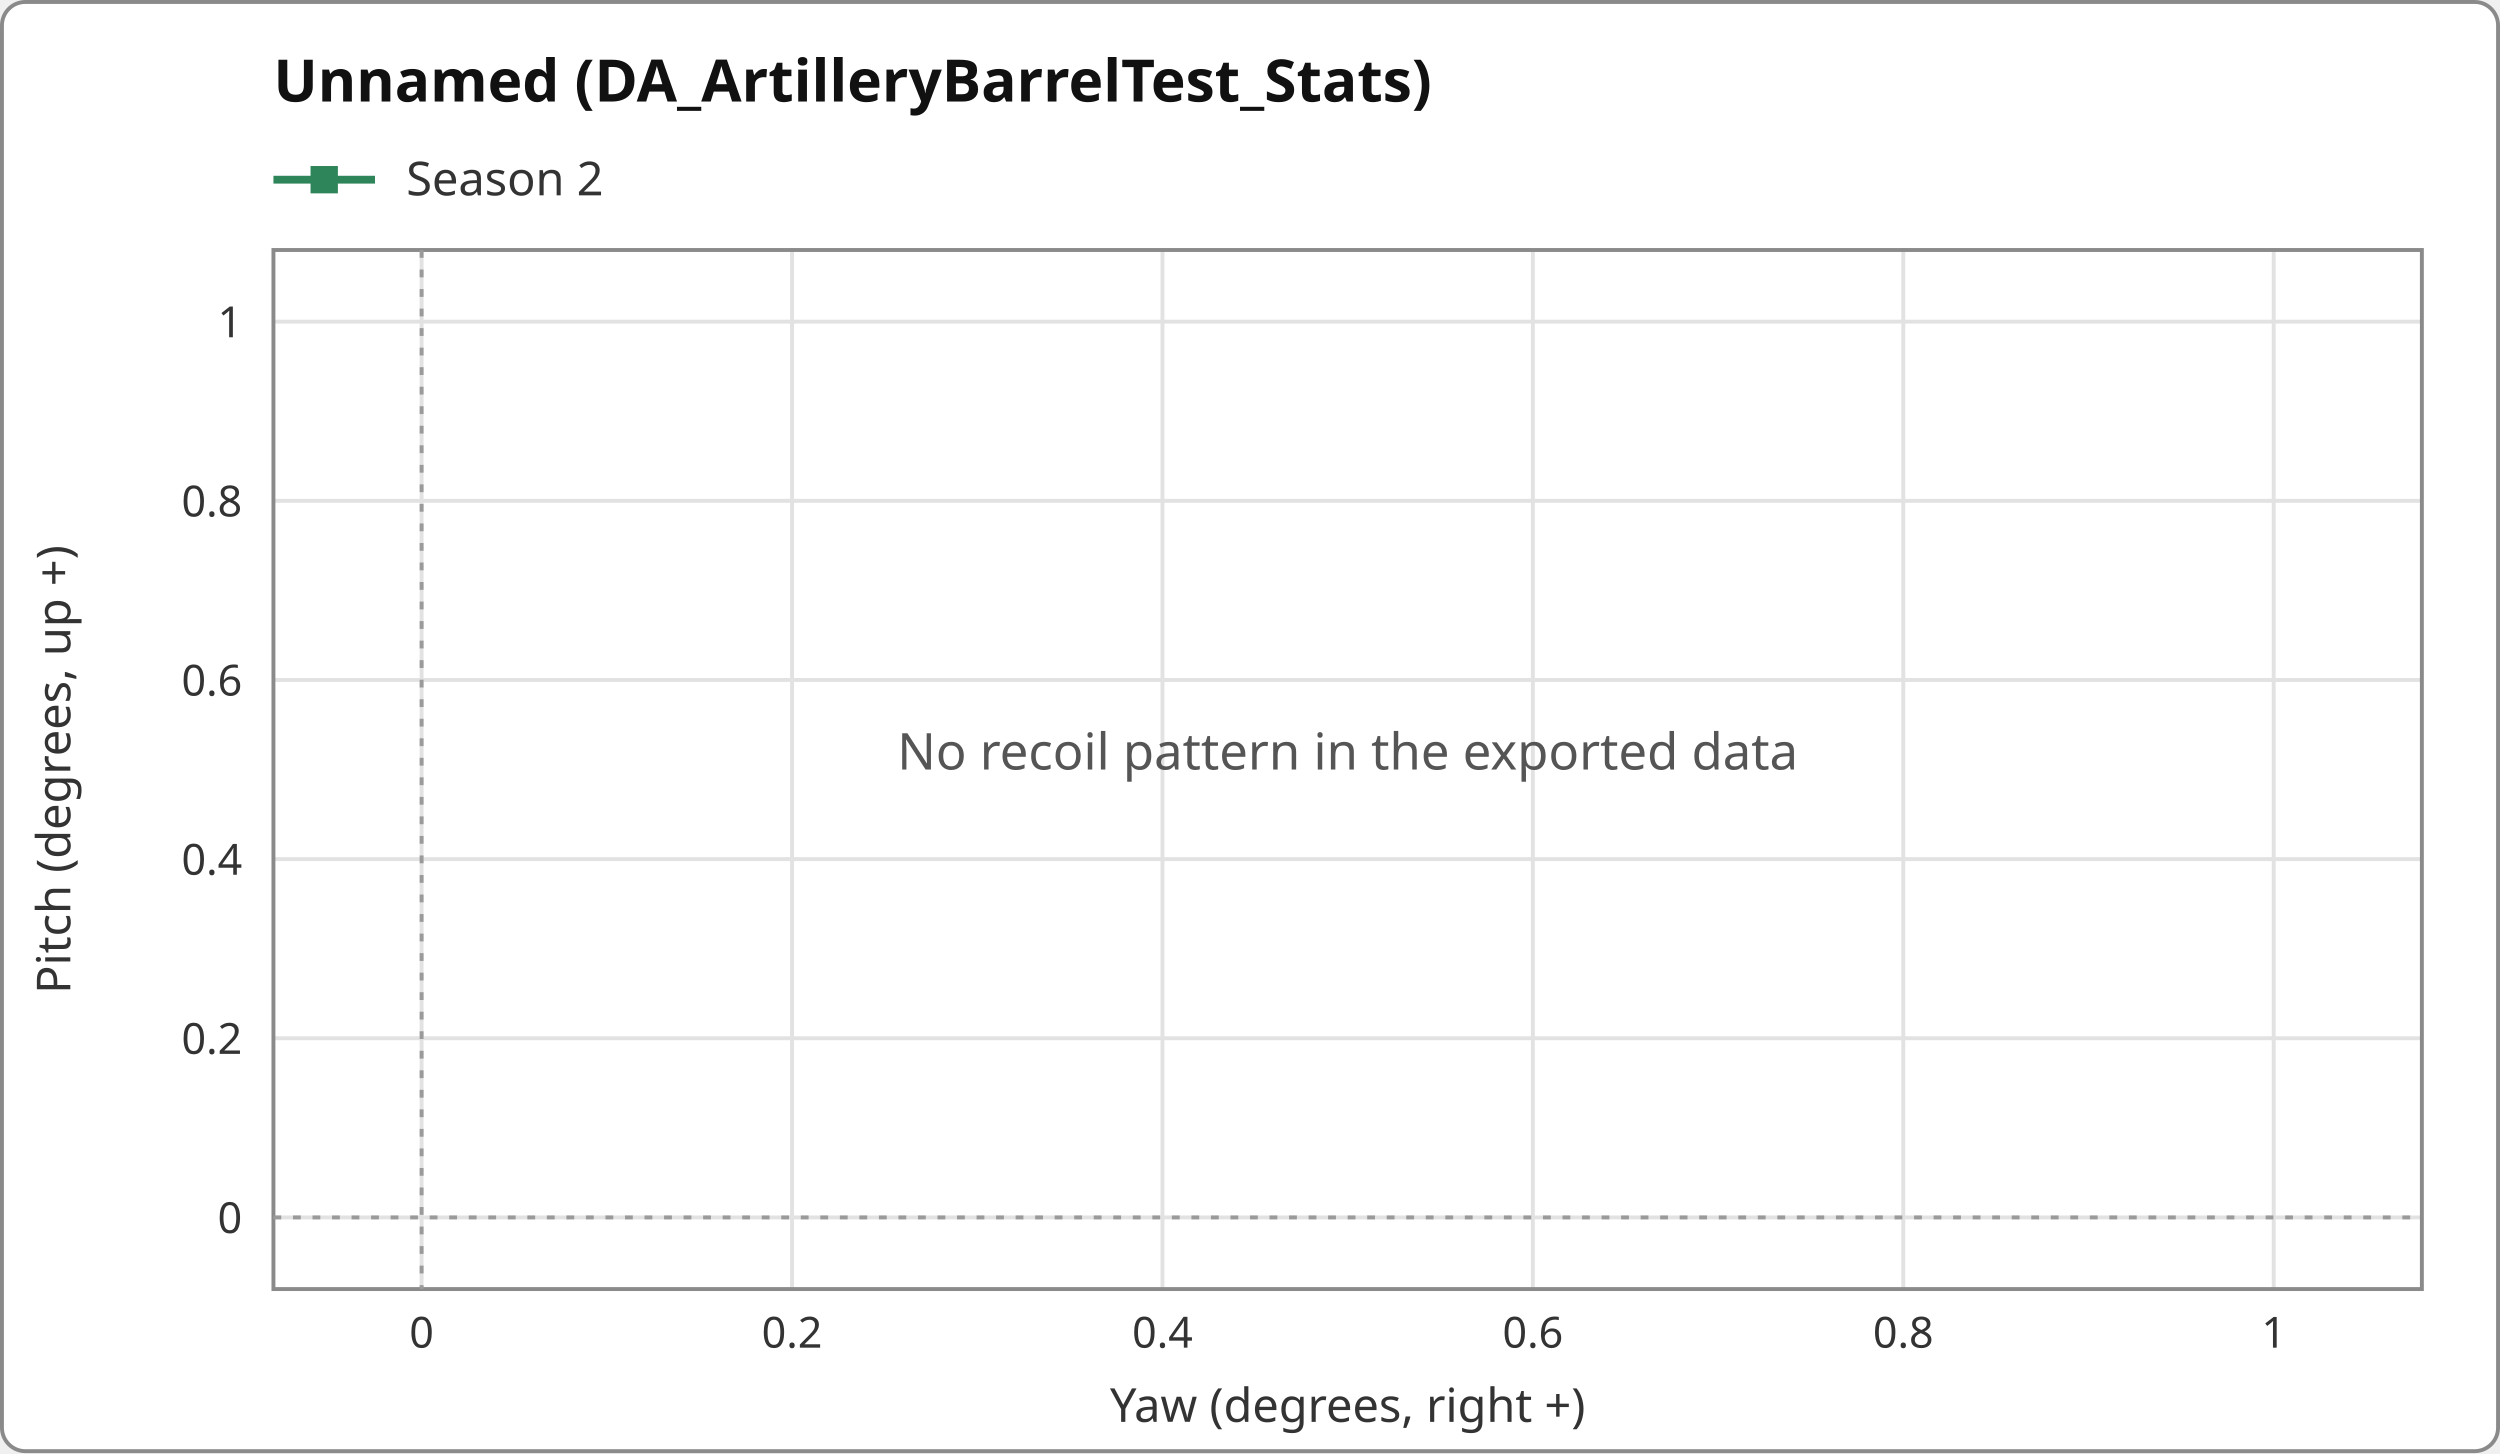
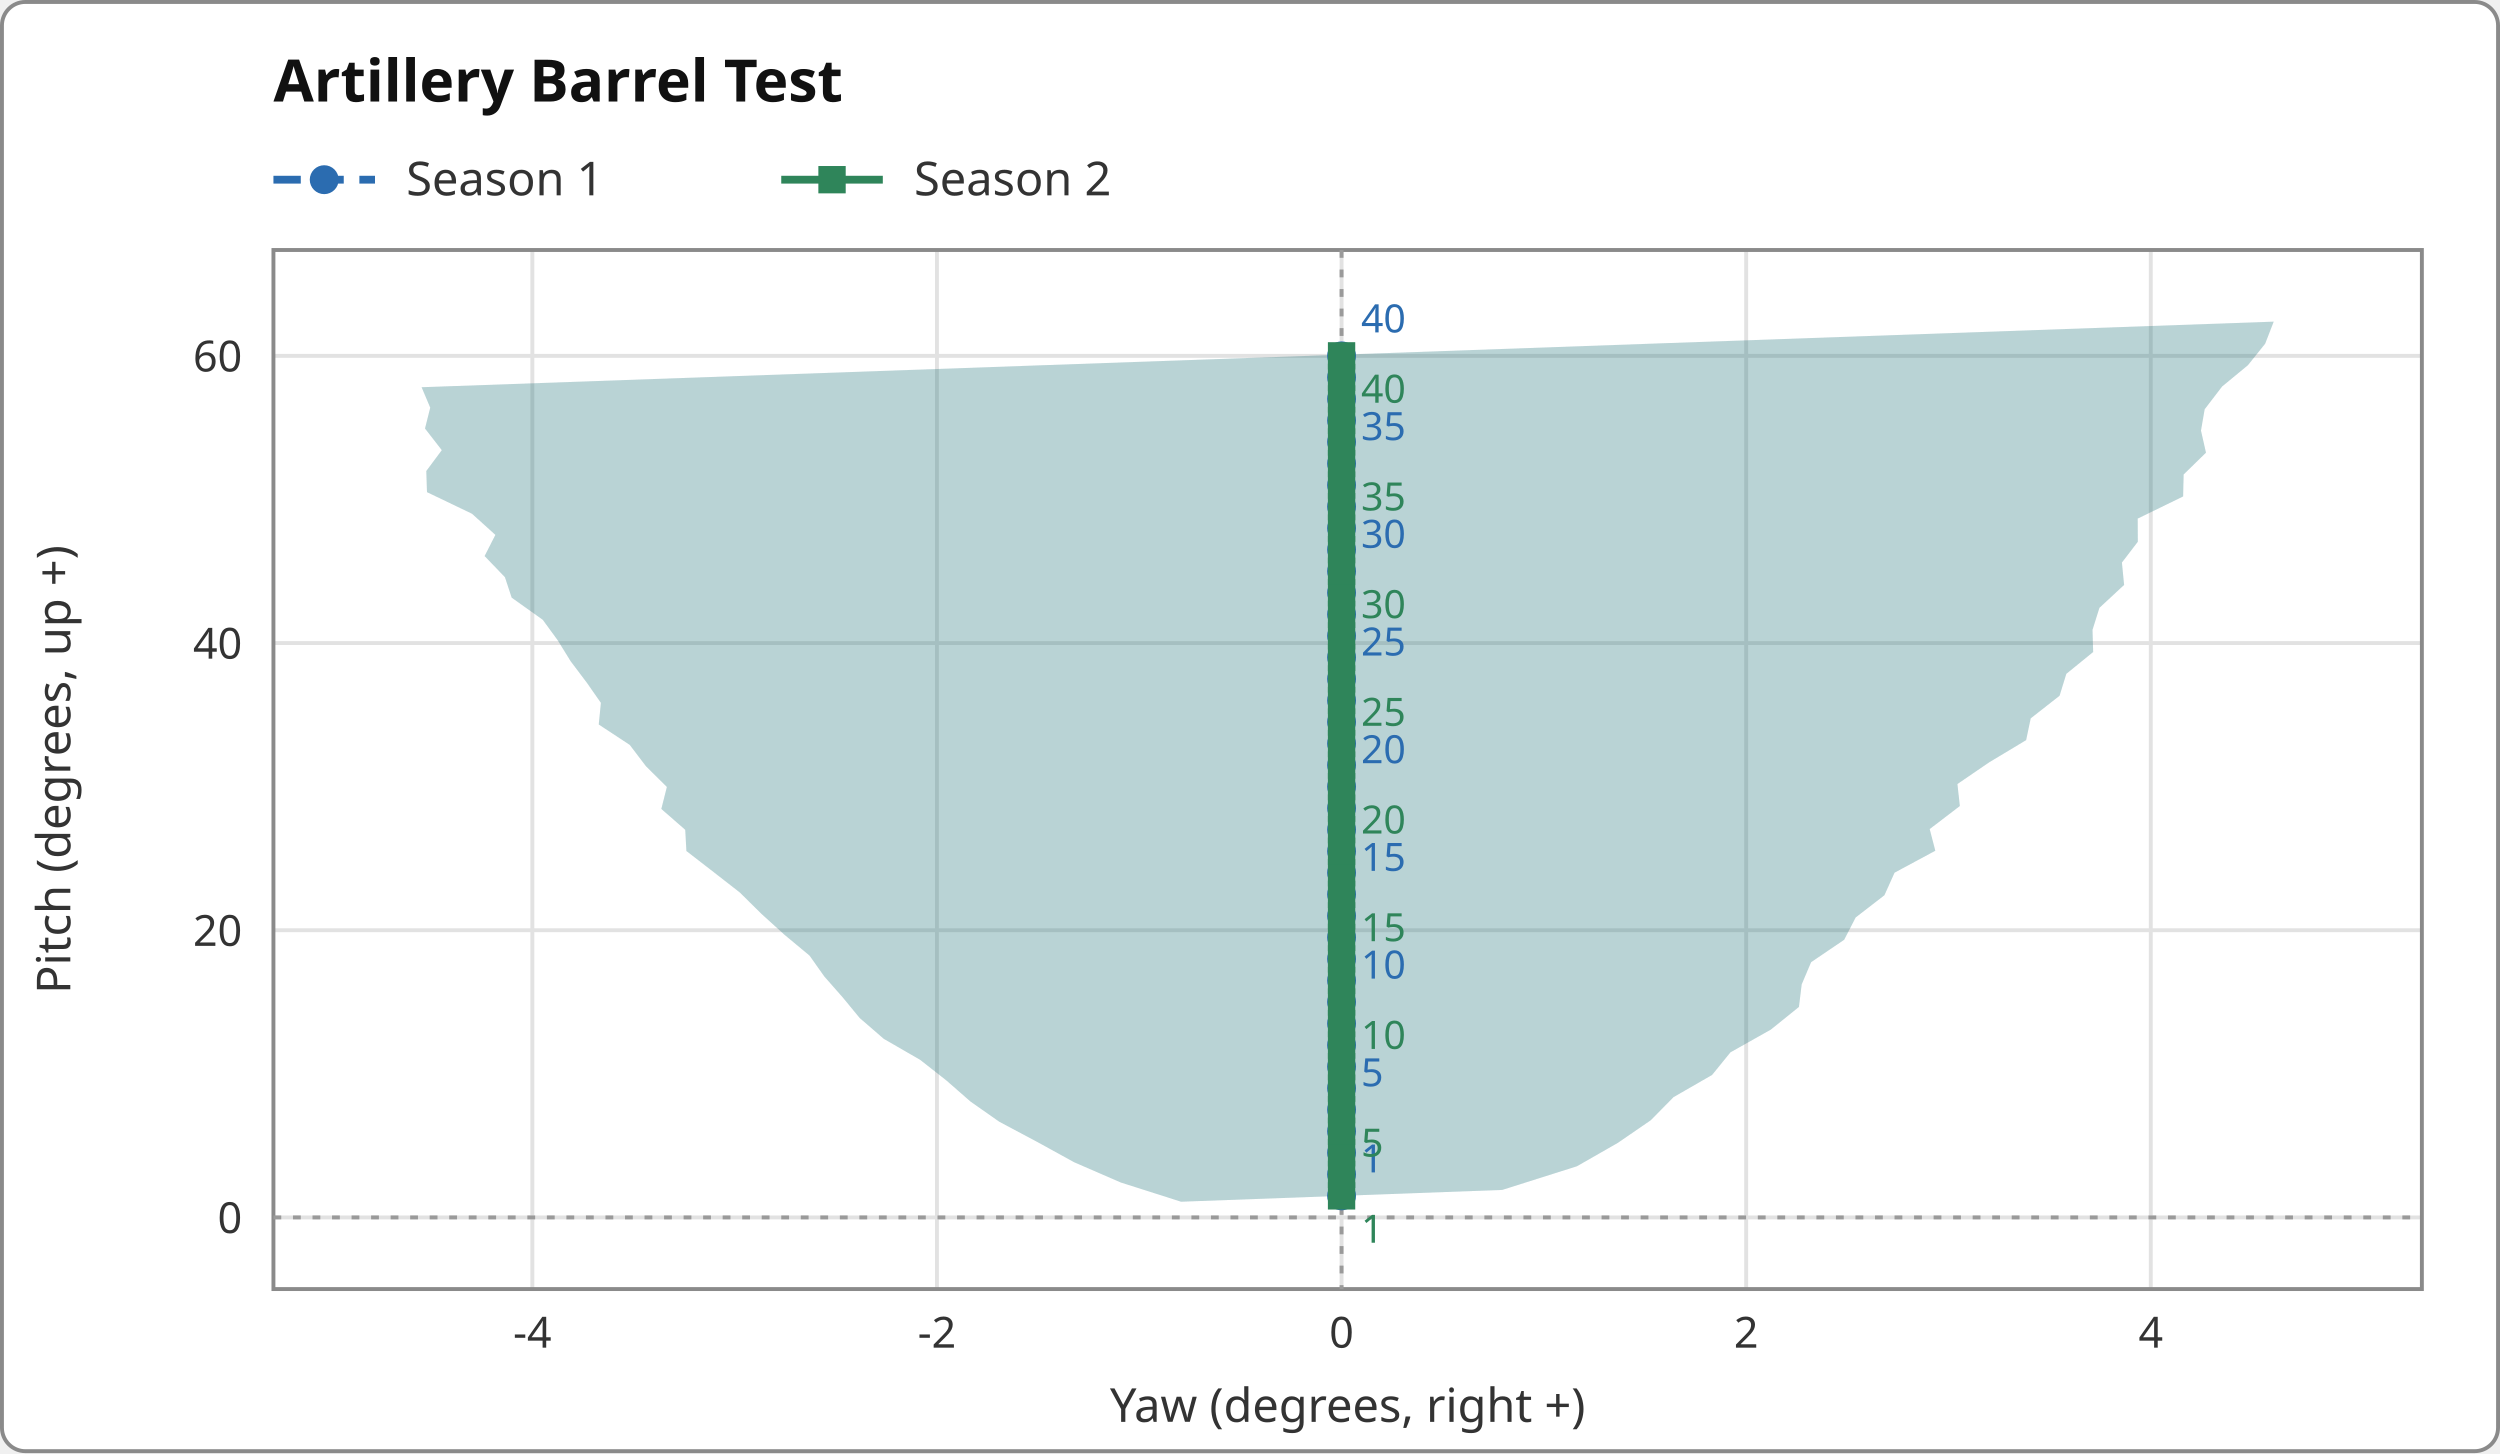
<svg xmlns="http://www.w3.org/2000/svg" width="640" height="372" viewBox="0 0 640 372" role="img" aria-labelledby="t d">
  <style>
.bg{fill:#ffffff;stroke:#8a8a8a;stroke-width:1}
.plot{fill:none;stroke:#8a8a8a;stroke-width:1}
.grid{stroke:#e2e2e2;stroke-width:1}
.axis{stroke:#444;stroke-width:1.2}
.ref{stroke:#9a9a9a;stroke-width:1;stroke-dasharray:2 3}
.tick{font:11px sans-serif;fill:#333}
.lbl{font:12px sans-serif;fill:#333}
.ttl{font:600 15px sans-serif;fill:#111}
.num1{font:10px sans-serif;fill:#2b6cb0}
.num2{font:10px sans-serif;fill:#2f855a}
.note{font:13px sans-serif;fill:#555}
.mk1{stroke:#2b6cb0;fill:#2b6cb0}
.mk2{stroke:#2f855a;fill:#2f855a}
.ln1{fill:none;stroke:#2b6cb0;stroke-width:2;stroke-dasharray:7 4}
.ln2{fill:none;stroke:#2f855a;stroke-width:2}
.band1{fill:#2b6cb0;fill-opacity:.18;stroke:none}
.band2{fill:#2f855a;fill-opacity:.18;stroke:none}
@media (prefers-color-scheme: dark){
.bg{fill:#1c1f24;stroke:#6b7280}
.plot{stroke:#6b7280}
.grid{stroke:#333842}
.axis{stroke:#c9ced6}
.ref{stroke:#7b8190}
.tick,.lbl{fill:#d7dbe2}
.ttl{fill:#f1f3f6}
.note{fill:#aab1bd}
.num1{fill:#63a6e6}
.num2{fill:#68c48f}
.mk1{stroke:#63a6e6;fill:#63a6e6}
.mk2{stroke:#68c48f;fill:#68c48f}
.ln1{stroke:#63a6e6}
.ln2{stroke:#68c48f}
.band1{fill:#63a6e6;fill-opacity:.22}
.band2{fill:#68c48f;fill-opacity:.22}
}
</style>
  <rect class="bg" x="0.5" y="0.5" width="639" height="371" rx="6" />
-   <text class="ttl" x="70" y="26">Unnamed (DA_ArtilleryBarrelTest_Stats)</text>
-   <line class="ln2" x1="70" y1="46" x2="96" y2="46" />
-   <rect class="mk2" x="80" y="43" width="6" height="6" />
-   <text class="lbl" x="104" y="50">Season 2</text>
-   <line class="grid" x1="107.93" y1="64" x2="107.93" y2="330" />
-   <text class="tick" x="107.93" y="345" text-anchor="middle">0</text>
-   <line class="grid" x1="202.76" y1="64" x2="202.76" y2="330" />
-   <text class="tick" x="202.76" y="345" text-anchor="middle">0.2</text>
-   <line class="grid" x1="297.59" y1="64" x2="297.59" y2="330" />
-   <text class="tick" x="297.59" y="345" text-anchor="middle">0.4</text>
-   <line class="grid" x1="392.41" y1="64" x2="392.41" y2="330" />
-   <text class="tick" x="392.41" y="345" text-anchor="middle">0.6</text>
-   <line class="grid" x1="487.24" y1="64" x2="487.24" y2="330" />
-   <text class="tick" x="487.24" y="345" text-anchor="middle">0.8</text>
-   <line class="grid" x1="582.07" y1="64" x2="582.07" y2="330" />
-   <text class="tick" x="582.07" y="345" text-anchor="middle">1</text>
+   <text class="ttl" x="70" y="26">Artillery Barrel Test</text>
+   <line class="ln1" x1="70" y1="46" x2="96" y2="46" />
+   <circle class="mk1" cx="83" cy="46" r="3.2" />
+   <text class="lbl" x="104" y="50">Season 1</text>
+   <line class="ln2" x1="200" y1="46" x2="226" y2="46" />
+   <rect class="mk2" x="210" y="43" width="6" height="6" />
+   <text class="lbl" x="234" y="50">Season 2</text>
+   <line class="grid" x1="136.28" y1="64" x2="136.28" y2="330" />
+   <text class="tick" x="136.28" y="345" text-anchor="middle">-4</text>
+   <line class="grid" x1="239.86" y1="64" x2="239.86" y2="330" />
+   <text class="tick" x="239.86" y="345" text-anchor="middle">-2</text>
+   <line class="grid" x1="343.44" y1="64" x2="343.44" y2="330" />
+   <text class="tick" x="343.44" y="345" text-anchor="middle">0</text>
+   <line class="grid" x1="447.02" y1="64" x2="447.02" y2="330" />
+   <text class="tick" x="447.02" y="345" text-anchor="middle">2</text>
+   <line class="grid" x1="550.60" y1="64" x2="550.60" y2="330" />
+   <text class="tick" x="550.60" y="345" text-anchor="middle">4</text>
  <line class="grid" x1="70" y1="311.66" x2="620" y2="311.66" />
  <text class="tick" x="62" y="315.66" text-anchor="end">0</text>
-   <line class="grid" x1="70" y1="265.79" x2="620" y2="265.79" />
-   <text class="tick" x="62" y="269.79" text-anchor="end">0.2</text>
-   <line class="grid" x1="70" y1="219.93" x2="620" y2="219.93" />
-   <text class="tick" x="62" y="223.93" text-anchor="end">0.4</text>
-   <line class="grid" x1="70" y1="174.07" x2="620" y2="174.07" />
-   <text class="tick" x="62" y="178.07" text-anchor="end">0.6</text>
-   <line class="grid" x1="70" y1="128.21" x2="620" y2="128.21" />
-   <text class="tick" x="62" y="132.21" text-anchor="end">0.8</text>
-   <line class="grid" x1="70" y1="82.34" x2="620" y2="82.34" />
-   <text class="tick" x="62" y="86.34" text-anchor="end">1</text>
+   <line class="grid" x1="70" y1="238.14" x2="620" y2="238.14" />
+   <text class="tick" x="62" y="242.14" text-anchor="end">20</text>
+   <line class="grid" x1="70" y1="164.62" x2="620" y2="164.62" />
+   <text class="tick" x="62" y="168.62" text-anchor="end">40</text>
+   <line class="grid" x1="70" y1="91.10" x2="620" y2="91.10" />
+   <text class="tick" x="62" y="95.10" text-anchor="end">60</text>
  <rect class="plot" x="70" y="64" width="550" height="266" />
-   <line class="ref" x1="107.93" y1="64" x2="107.93" y2="330" />
+   <line class="ref" x1="343.44" y1="64" x2="343.44" y2="330" />
  <line class="ref" x1="70" y1="311.66" x2="620" y2="311.66" />
  <text class="lbl" x="345.0" y="364" text-anchor="middle">Yaw (degrees, right +)</text>
  <text class="lbl" transform="translate(18 197.0) rotate(-90)" text-anchor="middle">Pitch (degrees, up +)</text>
-   <text class="note" x="345.0" y="197.0" text-anchor="middle">No recoil pattern in the exported data</text>
+   <polygon class="band1" points="302.35,307.64 286.92,302.72 274.97,297.53 265.58,292.36 255.84,287.18 248.44,281.99 242.28,276.60 235.56,271.32 226.26,265.95 220.08,260.61 215.77,255.37 211.02,249.97 207.25,244.64 200.83,239.30 194.86,233.88 189.41,228.49 182.70,223.26 175.72,217.86 175.42,212.43 169.30,207.09 170.72,201.46 165.38,196.17 161.21,190.69 153.28,185.47 153.83,179.93 150.24,174.79 146.07,169.25 142.78,163.92 138.95,158.67 130.99,153.00 129.26,147.76 124.06,142.35 126.82,136.93 120.85,131.53 109.31,125.99 109.13,120.58 113.10,115.24 108.80,109.70 110.14,104.36 107.93,99.13 582.07,82.34 579.88,87.99 575.46,93.50 568.87,98.93 564.40,104.76 563.45,110.23 564.73,115.88 559.01,121.47 558.88,127.09 547.25,132.76 547.28,138.69 543.21,144.01 543.77,149.74 537.45,155.61 535.68,161.24 535.85,166.91 528.98,172.50 527.25,178.11 519.86,183.90 518.69,189.47 509.25,195.14 501.10,200.71 501.72,206.34 494.00,212.24 495.44,217.79 485.01,223.40 482.41,229.18 475.05,234.87 472.11,240.58 463.64,246.32 461.23,252.02 460.53,257.77 453.33,263.58 442.99,269.40 438.29,275.19 428.43,280.86 422.60,286.78 414.17,292.57 403.70,298.56 384.57,304.62" />
+   <polygon class="band2" points="302.35,307.64 286.92,302.72 274.97,297.53 265.58,292.36 255.84,287.18 248.44,281.99 242.28,276.60 235.56,271.32 226.26,265.95 220.08,260.61 215.77,255.37 211.02,249.97 207.25,244.64 200.83,239.30 194.86,233.88 189.41,228.49 182.70,223.26 175.72,217.86 175.42,212.43 169.30,207.09 170.72,201.46 165.38,196.17 161.21,190.69 153.28,185.47 153.83,179.93 150.24,174.79 146.07,169.25 142.78,163.92 138.95,158.67 130.99,153.00 129.26,147.76 124.06,142.35 126.82,136.93 120.85,131.53 109.31,125.99 109.13,120.58 113.10,115.24 108.80,109.70 110.14,104.36 107.93,99.13 582.07,82.34 579.88,87.99 575.46,93.50 568.87,98.93 564.40,104.76 563.45,110.23 564.73,115.88 559.01,121.47 558.88,127.09 547.25,132.76 547.28,138.69 543.21,144.01 543.77,149.74 537.45,155.61 535.68,161.24 535.85,166.91 528.98,172.50 527.25,178.11 519.86,183.90 518.69,189.47 509.25,195.14 501.10,200.71 501.72,206.34 494.00,212.24 495.44,217.79 485.01,223.40 482.41,229.18 475.05,234.87 472.11,240.58 463.64,246.32 461.23,252.02 460.53,257.77 453.33,263.58 442.99,269.40 438.29,275.19 428.43,280.86 422.60,286.78 414.17,292.57 403.70,298.56 384.57,304.62" />
+   <polyline class="ln1" points="343.44,306.14 343.44,300.63 343.44,295.11 343.44,289.60 343.44,284.09 343.44,278.57 343.44,273.06 343.44,267.54 343.44,262.03 343.44,256.52 343.44,251.00 343.44,245.49 343.44,239.97 343.44,234.46 343.44,228.95 343.44,223.43 343.44,217.92 343.44,212.40 343.44,206.89 343.44,201.38 343.44,195.86 343.44,190.35 343.44,184.84 343.44,179.32 343.44,173.81 343.44,168.29 343.44,162.78 343.44,157.27 343.44,151.75 343.44,146.24 343.44,140.72 343.44,135.21 343.44,129.70 343.44,124.18 343.44,118.67 343.44,113.15 343.44,107.64 343.44,102.13 343.44,96.61 343.44,91.10" />
+   <circle class="mk1" cx="343.44" cy="306.14" r="3.2" />
+   <text class="num1" x="348.44" y="300.14">1</text>
+   <circle class="mk1" cx="343.44" cy="300.63" r="3.2" />
+   <circle class="mk1" cx="343.44" cy="295.11" r="3.2" />
+   <circle class="mk1" cx="343.44" cy="289.60" r="3.2" />
+   <circle class="mk1" cx="343.44" cy="284.09" r="3.2" />
+   <text class="num1" x="348.44" y="278.09">5</text>
+   <circle class="mk1" cx="343.44" cy="278.57" r="3.2" />
+   <circle class="mk1" cx="343.44" cy="273.06" r="3.2" />
+   <circle class="mk1" cx="343.44" cy="267.54" r="3.2" />
+   <circle class="mk1" cx="343.44" cy="262.03" r="3.2" />
+   <circle class="mk1" cx="343.44" cy="256.52" r="3.2" />
+   <text class="num1" x="348.44" y="250.52">10</text>
+   <circle class="mk1" cx="343.44" cy="251.00" r="3.2" />
+   <circle class="mk1" cx="343.44" cy="245.49" r="3.2" />
+   <circle class="mk1" cx="343.44" cy="239.97" r="3.2" />
+   <circle class="mk1" cx="343.44" cy="234.46" r="3.2" />
+   <circle class="mk1" cx="343.44" cy="228.95" r="3.2" />
+   <text class="num1" x="348.44" y="222.95">15</text>
+   <circle class="mk1" cx="343.44" cy="223.43" r="3.2" />
+   <circle class="mk1" cx="343.44" cy="217.92" r="3.2" />
+   <circle class="mk1" cx="343.44" cy="212.40" r="3.2" />
+   <circle class="mk1" cx="343.44" cy="206.89" r="3.2" />
+   <circle class="mk1" cx="343.44" cy="201.38" r="3.2" />
+   <text class="num1" x="348.44" y="195.38">20</text>
+   <circle class="mk1" cx="343.44" cy="195.86" r="3.2" />
+   <circle class="mk1" cx="343.44" cy="190.35" r="3.2" />
+   <circle class="mk1" cx="343.44" cy="184.84" r="3.2" />
+   <circle class="mk1" cx="343.44" cy="179.32" r="3.2" />
+   <circle class="mk1" cx="343.44" cy="173.81" r="3.2" />
+   <text class="num1" x="348.44" y="167.81">25</text>
+   <circle class="mk1" cx="343.44" cy="168.29" r="3.2" />
+   <circle class="mk1" cx="343.44" cy="162.78" r="3.2" />
+   <circle class="mk1" cx="343.44" cy="157.27" r="3.2" />
+   <circle class="mk1" cx="343.44" cy="151.75" r="3.2" />
+   <circle class="mk1" cx="343.44" cy="146.24" r="3.2" />
+   <text class="num1" x="348.44" y="140.24">30</text>
+   <circle class="mk1" cx="343.44" cy="140.72" r="3.2" />
+   <circle class="mk1" cx="343.44" cy="135.21" r="3.2" />
+   <circle class="mk1" cx="343.44" cy="129.70" r="3.2" />
+   <circle class="mk1" cx="343.44" cy="124.18" r="3.2" />
+   <circle class="mk1" cx="343.44" cy="118.67" r="3.2" />
+   <text class="num1" x="348.44" y="112.67">35</text>
+   <circle class="mk1" cx="343.44" cy="113.15" r="3.2" />
+   <circle class="mk1" cx="343.44" cy="107.64" r="3.2" />
+   <circle class="mk1" cx="343.44" cy="102.13" r="3.2" />
+   <circle class="mk1" cx="343.44" cy="96.61" r="3.2" />
+   <circle class="mk1" cx="343.44" cy="91.10" r="3.2" />
+   <text class="num1" x="348.44" y="85.10">40</text>
+   <polyline class="ln2" points="343.44,306.14 343.44,300.63 343.44,295.11 343.44,289.60 343.44,284.09 343.44,278.57 343.44,273.06 343.44,267.54 343.44,262.03 343.44,256.52 343.44,251.00 343.44,245.49 343.44,239.97 343.44,234.46 343.44,228.95 343.44,223.43 343.44,217.92 343.44,212.40 343.44,206.89 343.44,201.38 343.44,195.86 343.44,190.35 343.44,184.84 343.44,179.32 343.44,173.81 343.44,168.29 343.44,162.78 343.44,157.27 343.44,151.75 343.44,146.24 343.44,140.72 343.44,135.21 343.44,129.70 343.44,124.18 343.44,118.67 343.44,113.15 343.44,107.64 343.44,102.13 343.44,96.61 343.44,91.10" />
+   <rect class="mk2" x="340.44" y="303.14" width="6" height="6" />
+   <text class="num2" x="348.44" y="318.14">1</text>
+   <rect class="mk2" x="340.44" y="297.63" width="6" height="6" />
+   <rect class="mk2" x="340.44" y="292.11" width="6" height="6" />
+   <rect class="mk2" x="340.44" y="286.60" width="6" height="6" />
+   <rect class="mk2" x="340.44" y="281.09" width="6" height="6" />
+   <text class="num2" x="348.44" y="296.09">5</text>
+   <rect class="mk2" x="340.44" y="275.57" width="6" height="6" />
+   <rect class="mk2" x="340.44" y="270.06" width="6" height="6" />
+   <rect class="mk2" x="340.44" y="264.54" width="6" height="6" />
+   <rect class="mk2" x="340.44" y="259.03" width="6" height="6" />
+   <rect class="mk2" x="340.44" y="253.52" width="6" height="6" />
+   <text class="num2" x="348.44" y="268.52">10</text>
+   <rect class="mk2" x="340.44" y="248.00" width="6" height="6" />
+   <rect class="mk2" x="340.44" y="242.49" width="6" height="6" />
+   <rect class="mk2" x="340.44" y="236.97" width="6" height="6" />
+   <rect class="mk2" x="340.44" y="231.46" width="6" height="6" />
+   <rect class="mk2" x="340.44" y="225.95" width="6" height="6" />
+   <text class="num2" x="348.44" y="240.95">15</text>
+   <rect class="mk2" x="340.44" y="220.43" width="6" height="6" />
+   <rect class="mk2" x="340.44" y="214.92" width="6" height="6" />
+   <rect class="mk2" x="340.44" y="209.40" width="6" height="6" />
+   <rect class="mk2" x="340.44" y="203.89" width="6" height="6" />
+   <rect class="mk2" x="340.44" y="198.38" width="6" height="6" />
+   <text class="num2" x="348.44" y="213.38">20</text>
+   <rect class="mk2" x="340.44" y="192.86" width="6" height="6" />
+   <rect class="mk2" x="340.44" y="187.35" width="6" height="6" />
+   <rect class="mk2" x="340.44" y="181.84" width="6" height="6" />
+   <rect class="mk2" x="340.44" y="176.32" width="6" height="6" />
+   <rect class="mk2" x="340.44" y="170.81" width="6" height="6" />
+   <text class="num2" x="348.44" y="185.81">25</text>
+   <rect class="mk2" x="340.44" y="165.29" width="6" height="6" />
+   <rect class="mk2" x="340.44" y="159.78" width="6" height="6" />
+   <rect class="mk2" x="340.44" y="154.27" width="6" height="6" />
+   <rect class="mk2" x="340.44" y="148.75" width="6" height="6" />
+   <rect class="mk2" x="340.44" y="143.24" width="6" height="6" />
+   <text class="num2" x="348.44" y="158.24">30</text>
+   <rect class="mk2" x="340.44" y="137.72" width="6" height="6" />
+   <rect class="mk2" x="340.44" y="132.21" width="6" height="6" />
+   <rect class="mk2" x="340.44" y="126.70" width="6" height="6" />
+   <rect class="mk2" x="340.44" y="121.18" width="6" height="6" />
+   <rect class="mk2" x="340.44" y="115.67" width="6" height="6" />
+   <text class="num2" x="348.44" y="130.67">35</text>
+   <rect class="mk2" x="340.44" y="110.15" width="6" height="6" />
+   <rect class="mk2" x="340.44" y="104.64" width="6" height="6" />
+   <rect class="mk2" x="340.44" y="99.13" width="6" height="6" />
+   <rect class="mk2" x="340.44" y="93.61" width="6" height="6" />
+   <rect class="mk2" x="340.44" y="88.10" width="6" height="6" />
+   <text class="num2" x="348.44" y="103.10">40</text>
</svg>
